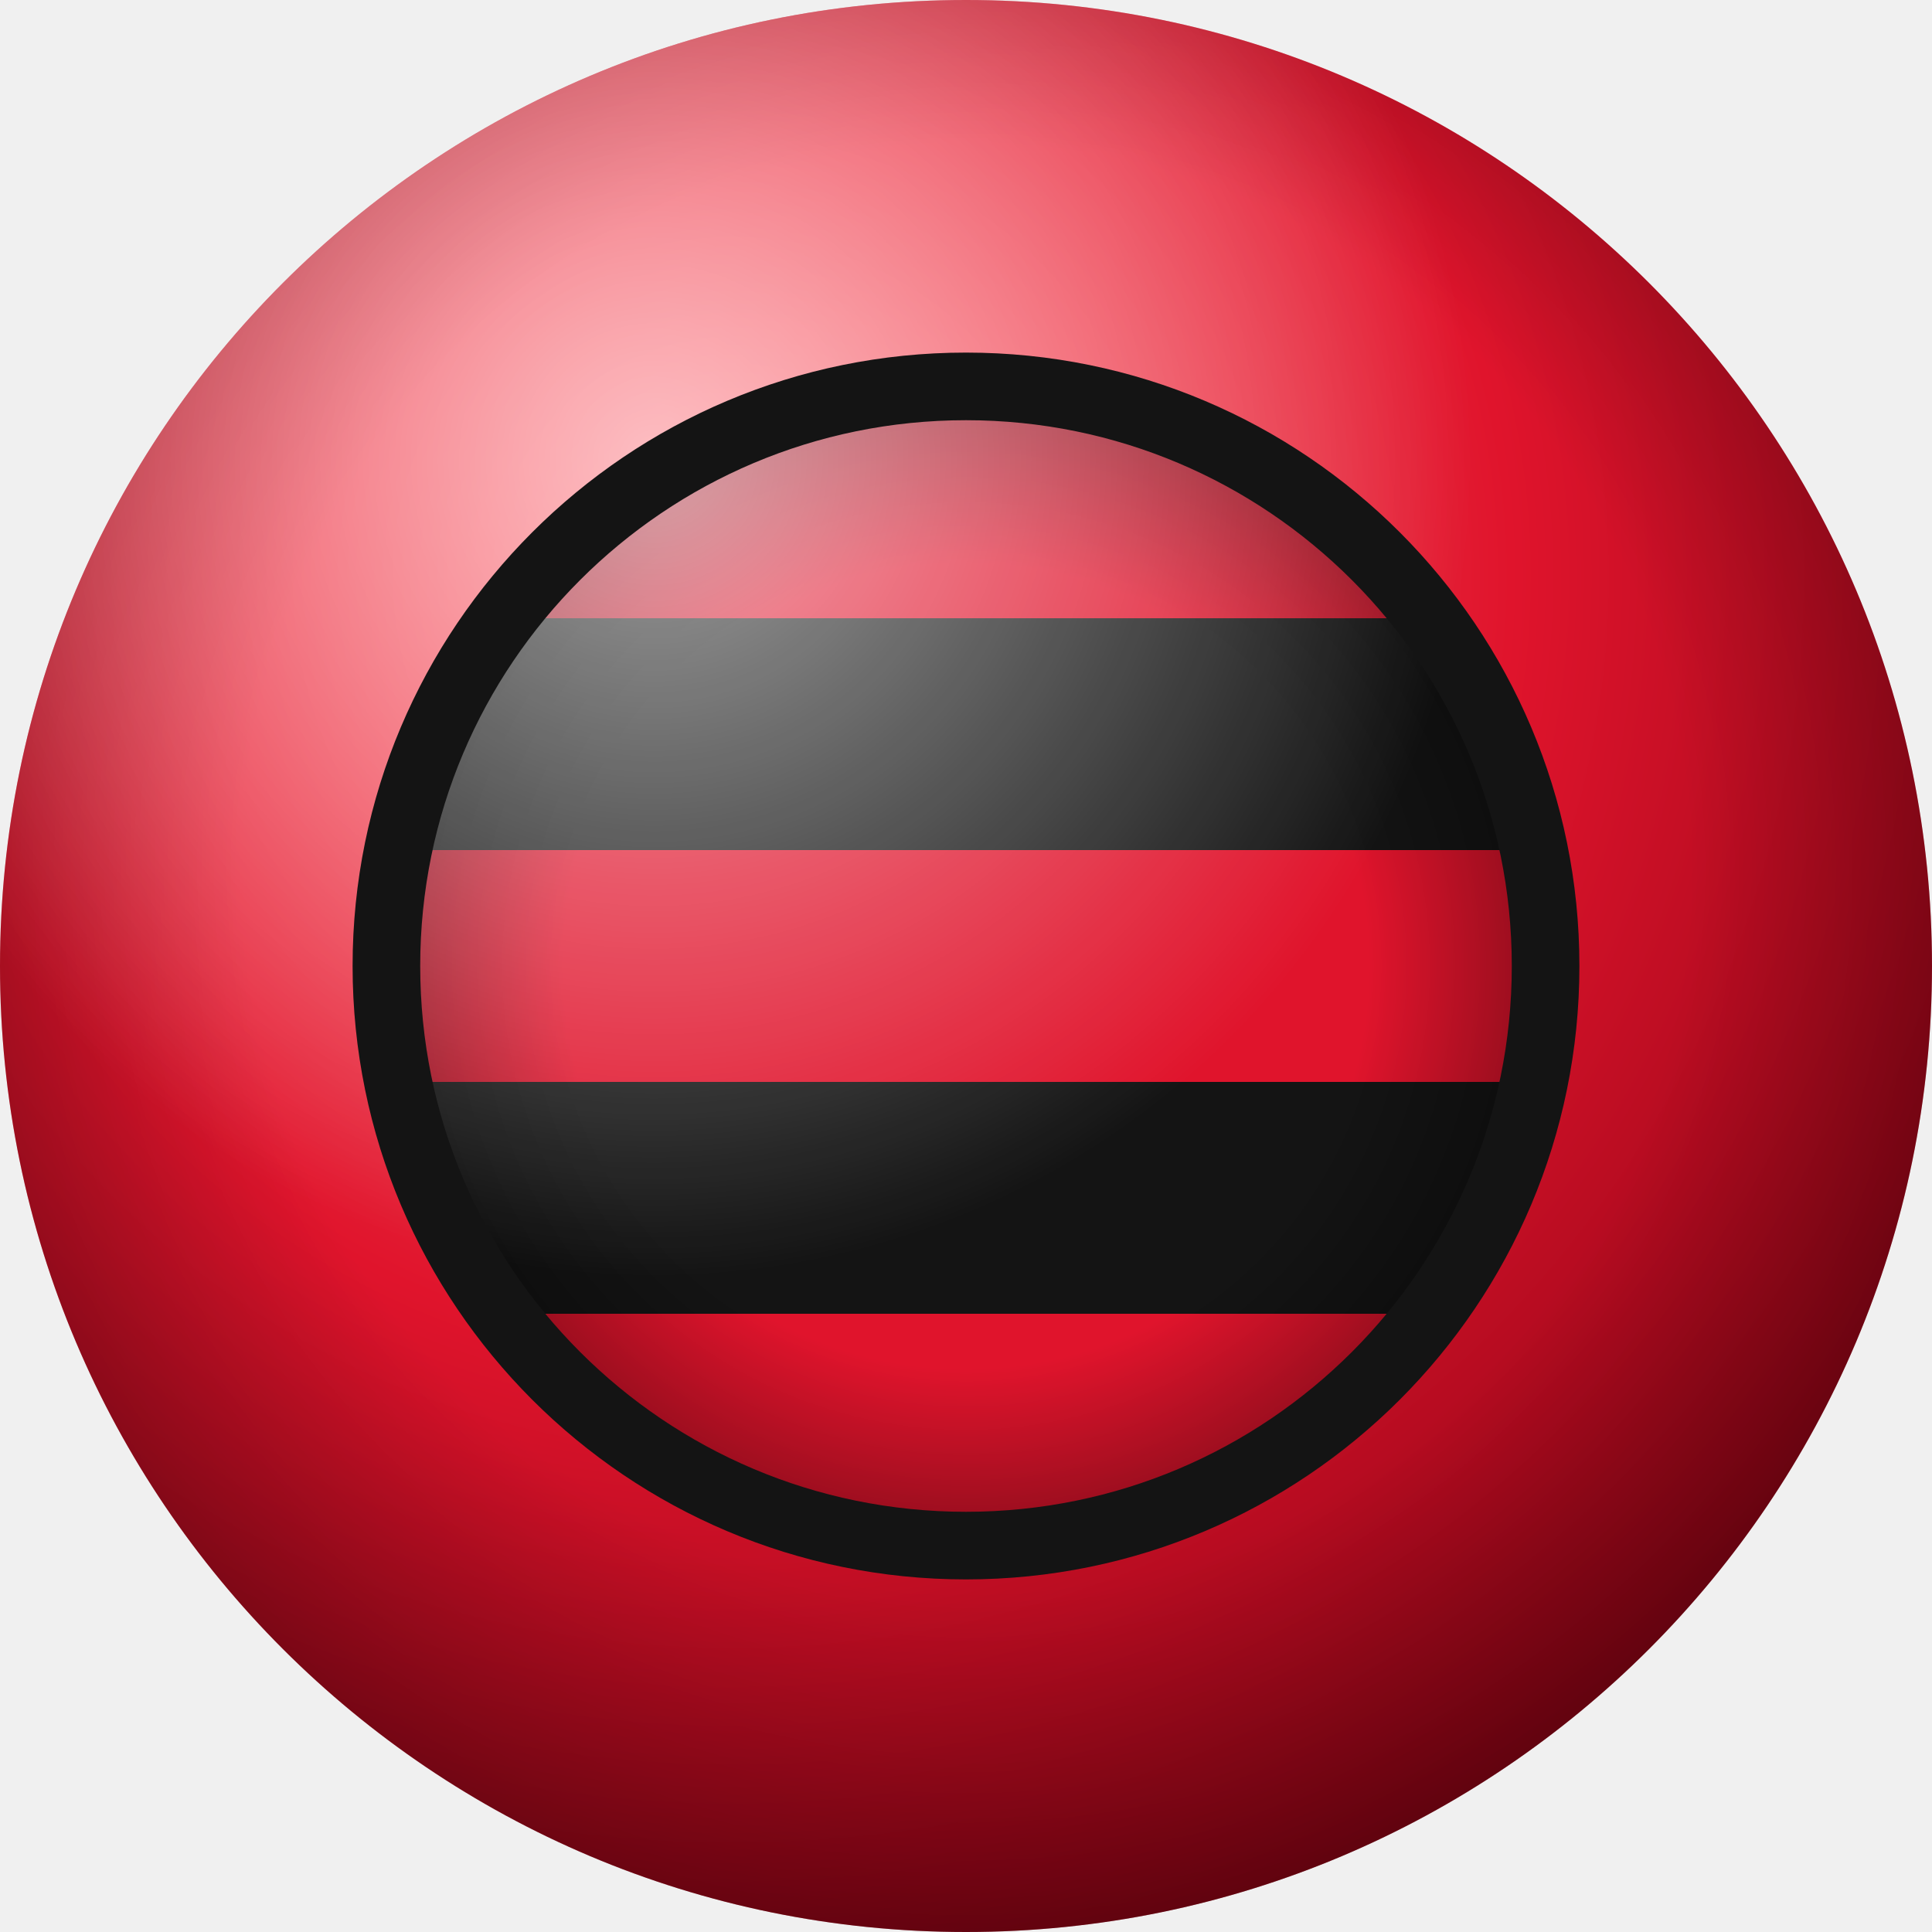
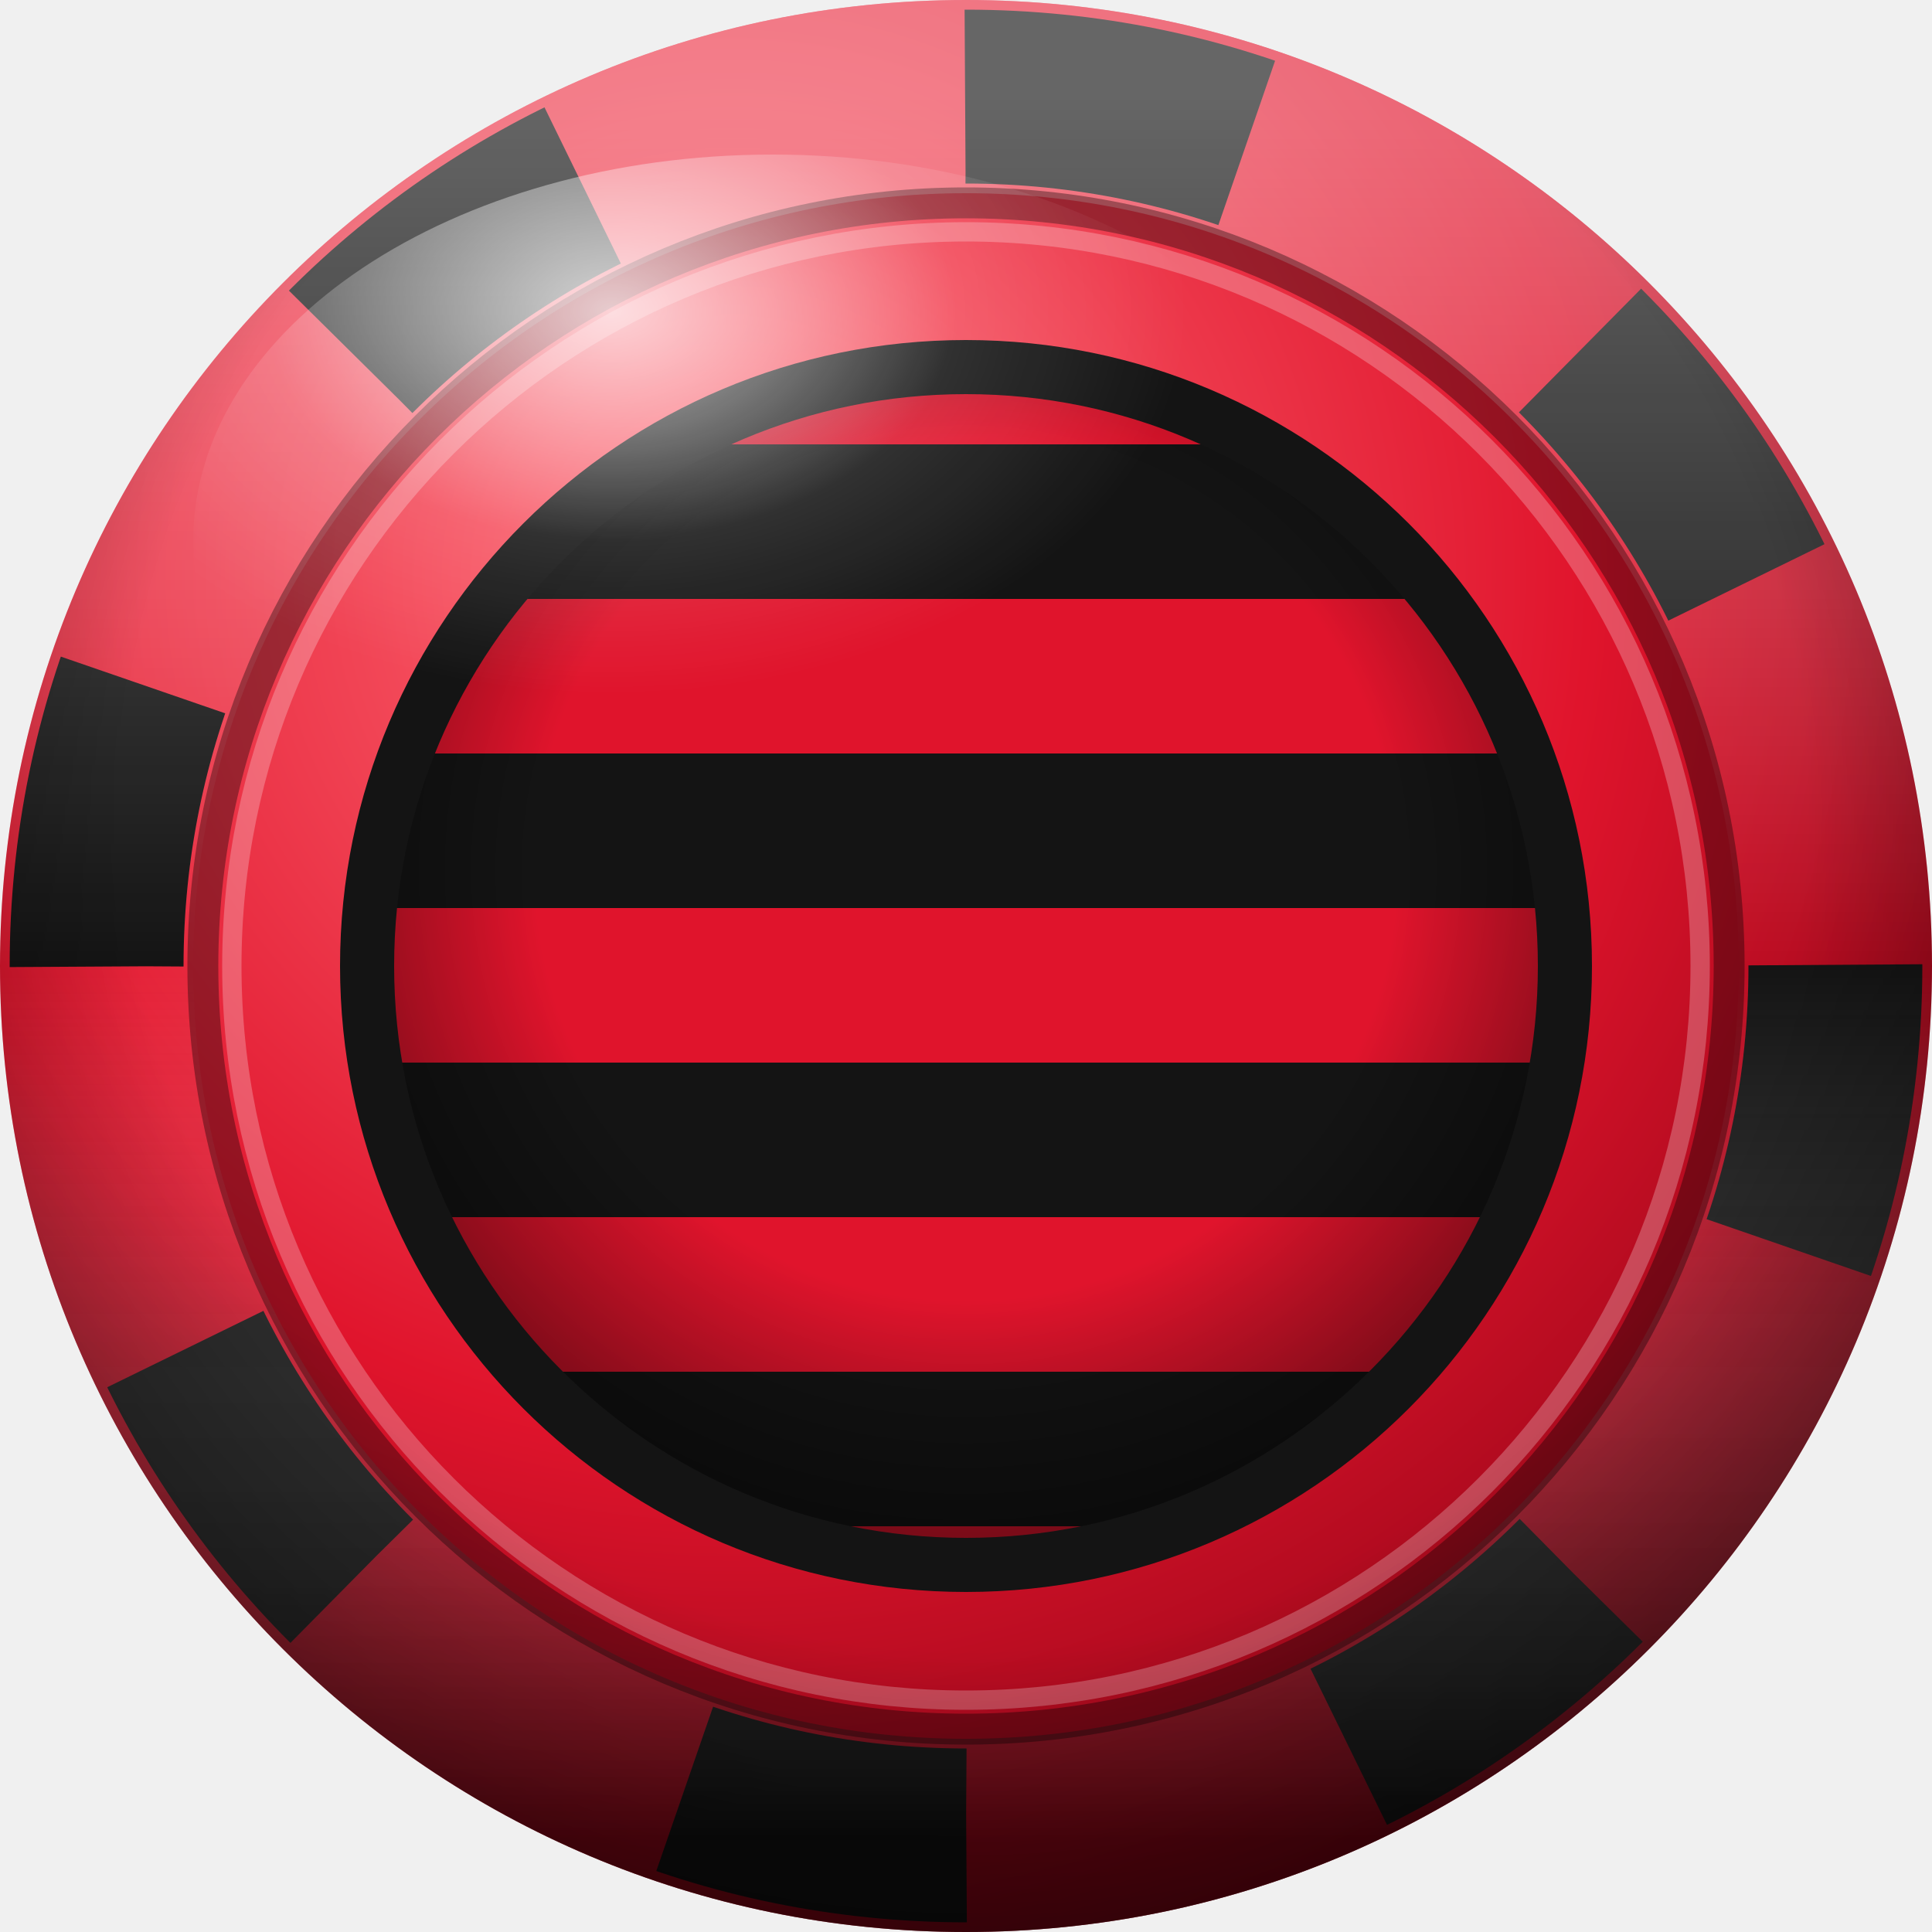
<svg xmlns="http://www.w3.org/2000/svg" viewBox="0 0 100 100">
  <defs>
    <clipPath id="c">
      <circle cx="50" cy="50" r="50" />
    </clipPath>
    <clipPath id="m">
-       <circle cx="50" cy="50" r="30" />
+       <circle cx="50" cy="50" r="31" />
    </clipPath>
-     <radialGradient id="l" cx=".34" cy=".24" r=".42">
-       <stop offset="0" stop-color="#fff" stop-opacity="0.6" />
+     <radialGradient id="corpo" cx=".38" cy=".3" r=".8">
+       <stop offset="0" stop-color="#FF6B76" />
+       <stop offset=".55" stop-color="#E0142C" />
+       <stop offset="1" stop-color="#7A0010" />
+     </radialGradient>
+     <linearGradient id="borda" x1="0" y1="0" x2="0" y2="1">
+       <stop offset="0" stop-color="#fff" stop-opacity=".35" />
+       <stop offset=".5" stop-color="#fff" stop-opacity="0" />
+       <stop offset="1" stop-color="#000" stop-opacity=".45" />
+     </linearGradient>
+     <radialGradient id="ms" cx=".5" cy=".42" r=".55">
+       <stop offset=".65" stop-color="#000" stop-opacity="0" />
+       <stop offset="1" stop-color="#000" stop-opacity=".45" />
+     </radialGradient>
+     <radialGradient id="verniz" cx=".36" cy=".2" r=".5">
+       <stop offset="0" stop-color="#fff" stop-opacity=".75" />
+       <stop offset=".6" stop-color="#fff" stop-opacity=".12" />
      <stop offset="1" stop-color="#fff" stop-opacity="0" />
    </radialGradient>
-     <radialGradient id="s" cx=".5" cy=".45" r=".62">
-       <stop offset=".6" stop-color="#000" stop-opacity="0" />
-       <stop offset="1" stop-color="#000" stop-opacity="0.45" />
-     </radialGradient>
-     <radialGradient id="ms" cx=".5" cy=".5" r=".5">
-       <stop offset=".7" stop-color="#000" stop-opacity="0" />
-       <stop offset="1" stop-color="#000" stop-opacity=".35" />
-     </radialGradient>
-     <radialGradient id="f" cx=".38" cy=".3" r=".8">
-       <stop offset="0" stop-color="#FF6A72" />
-       <stop offset=".5" stop-color="#E0142C" />
-       <stop offset="1" stop-color="#7A0010" />
+     <radialGradient id="sombra" cx=".5" cy=".42" r=".6">
+       <stop offset=".72" stop-color="#000" stop-opacity="0" />
+       <stop offset="1" stop-color="#000" stop-opacity=".4" />
    </radialGradient>
  </defs>
  <g clip-path="url(#c)">
-     <rect width="100" height="100" fill="url(#f)" />
+     <rect width="100" height="100" fill="url(#corpo)" />
+     <circle cx="50" cy="50" r="45" fill="none" stroke="#141414" stroke-width="9" stroke-dasharray="14.84 20.50" stroke-dashoffset="0.00" />
+     <circle cx="50" cy="50" r="45" fill="none" stroke="url(#borda)" stroke-width="10" />
+     <circle cx="50" cy="50" r="39.5" fill="none" stroke="rgba(0,0,0,.35)" stroke-width="1.6" />
+     <circle cx="50" cy="50" r="38" fill="none" stroke="#fff" stroke-opacity=".25" stroke-width="1" />
    <g clip-path="url(#m)">
-       <rect width="100" height="100" fill="#E0142C" />
-       <rect x="0" y="32" width="100" height="12" fill="#141414" />
-       <rect x="0" y="56" width="100" height="12" fill="#141414" />
-       <circle cx="50" cy="50" r="30" fill="url(#ms)" />
+       <circle cx="50" cy="50" r="31" fill="#E0142C" />
+       <rect x="0" y="23.0" width="100" height="8" fill="#141414" />
+       <rect x="0" y="39.0" width="100" height="8" fill="#141414" />
+       <rect x="0" y="55.0" width="100" height="8" fill="#141414" />
+       <rect x="0" y="71.0" width="100" height="8" fill="#141414" />
+       <circle cx="50" cy="50" r="31" fill="url(#ms)" />
    </g>
-     <rect width="100" height="100" fill="url(#s)" />
-     <rect width="100" height="100" fill="url(#l)" />
+     <circle cx="50" cy="50" r="31" fill="none" stroke="#141414" stroke-width="2.8" />
+     <rect width="100" height="100" fill="url(#sombra)" />
+     <ellipse cx="40" cy="28" rx="30" ry="20" fill="url(#verniz)" />
  </g>
-   <circle cx="50" cy="50" r="30" fill="none" stroke="#141414" stroke-width="3.5" />
</svg>
